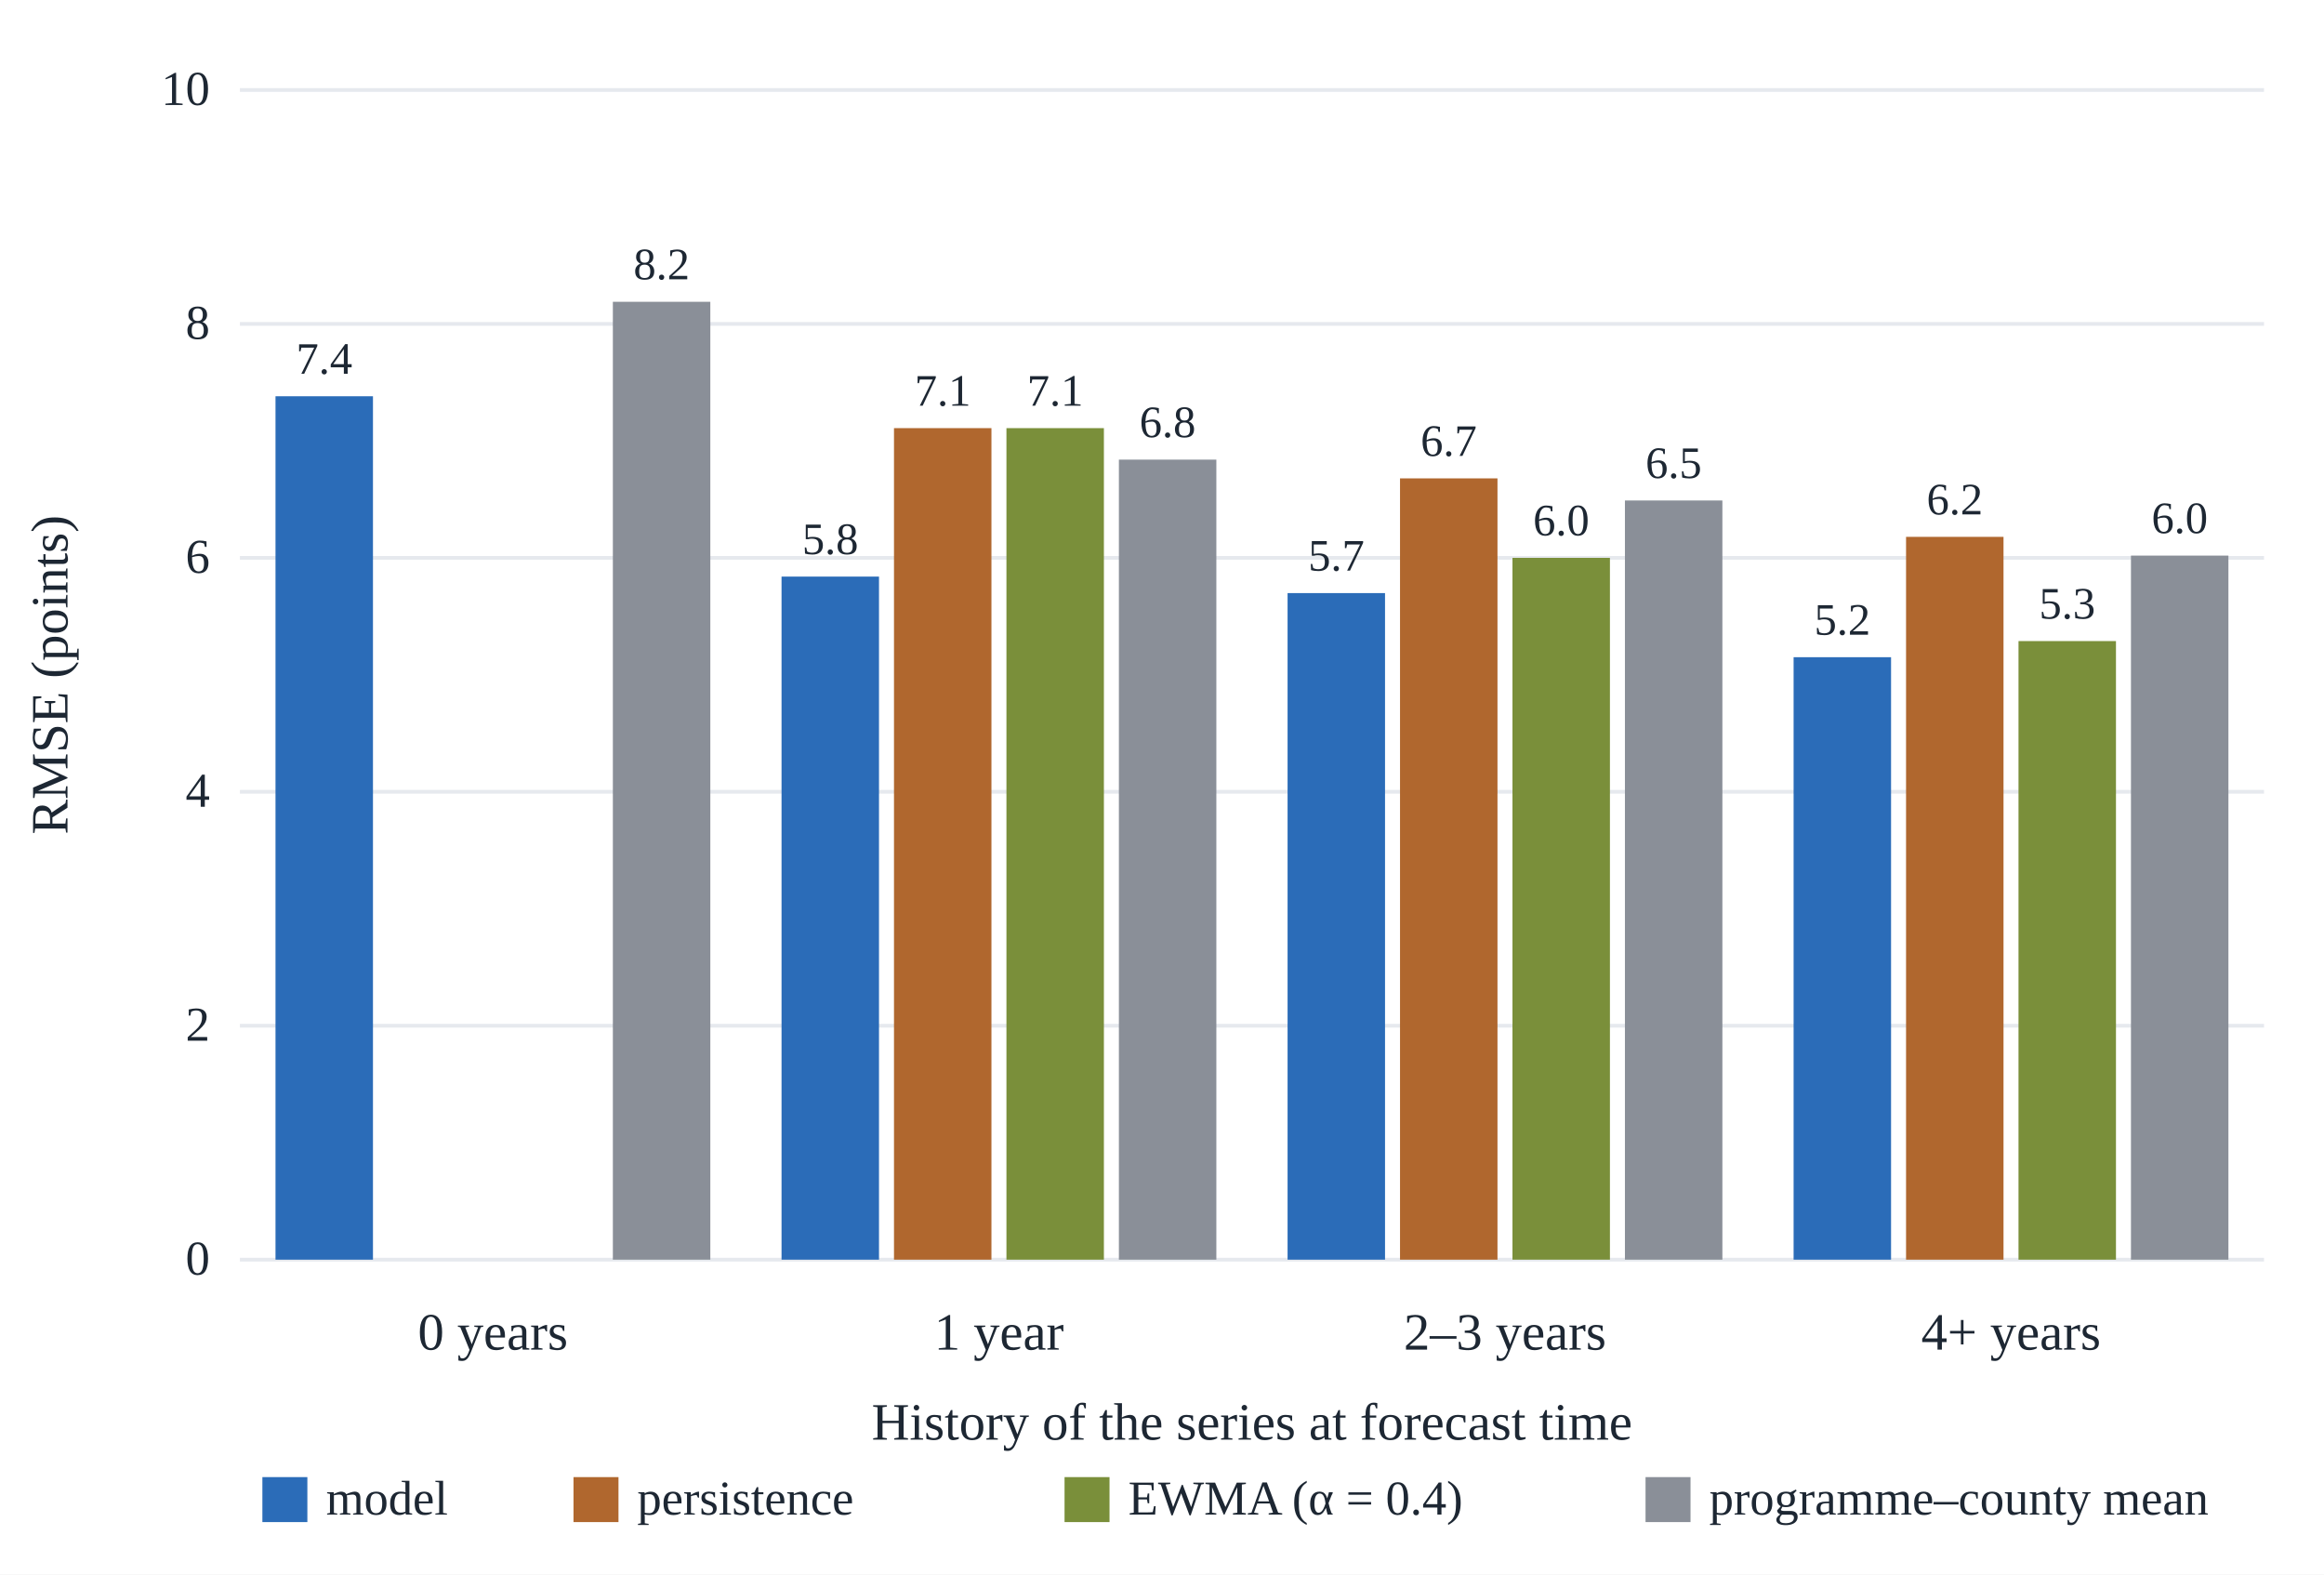
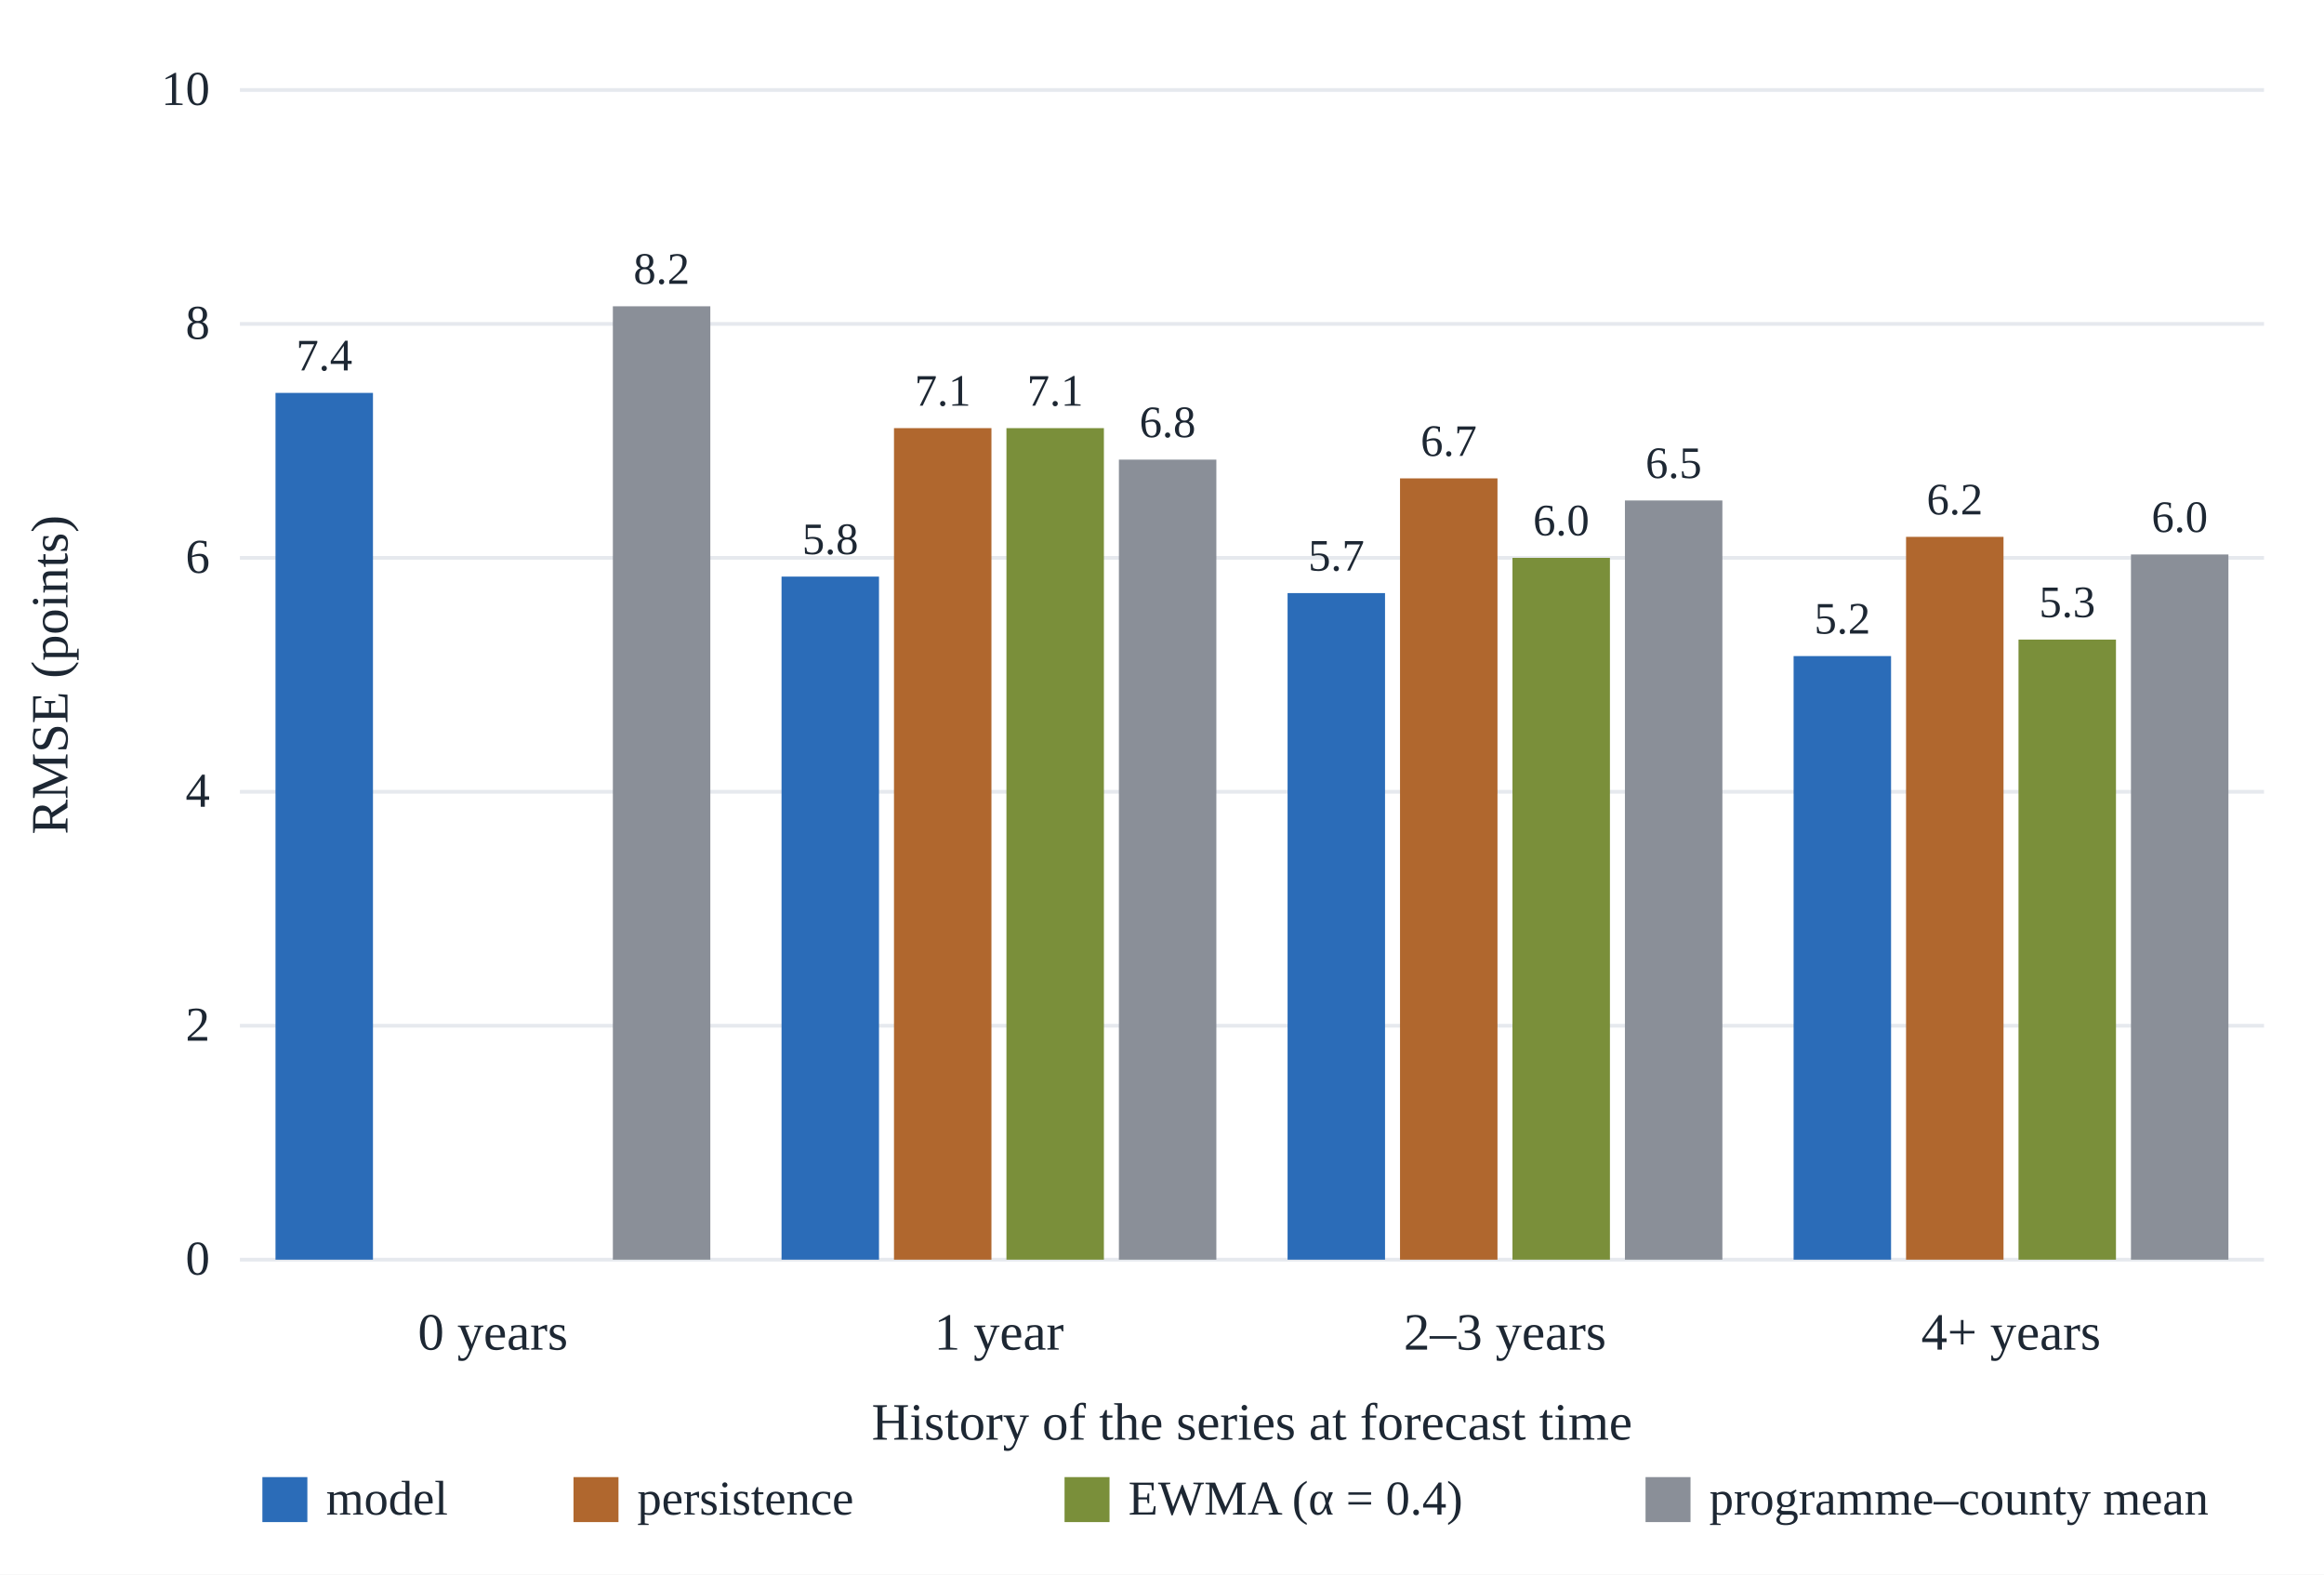
<svg xmlns="http://www.w3.org/2000/svg" viewBox="0 0 620 420" role="img" aria-label="Held-out RMSE by history stratum, model against three baselines">
  <rect width="620" height="420" fill="white" />
  <line x1="64" y1="336.0" x2="604" y2="336.0" stroke="#e6e9ee" />
  <text x="56" y="340.0" font-family="Georgia, &quot;Times New Roman&quot;, serif" font-size="13" fill="#1d2733" text-anchor="end">0</text>
  <line x1="64" y1="273.6" x2="604" y2="273.6" stroke="#e6e9ee" />
  <text x="56" y="277.6" font-family="Georgia, &quot;Times New Roman&quot;, serif" font-size="13" fill="#1d2733" text-anchor="end">2</text>
  <line x1="64" y1="211.2" x2="604" y2="211.2" stroke="#e6e9ee" />
  <text x="56" y="215.2" font-family="Georgia, &quot;Times New Roman&quot;, serif" font-size="13" fill="#1d2733" text-anchor="end">4</text>
  <line x1="64" y1="148.8" x2="604" y2="148.8" stroke="#e6e9ee" />
  <text x="56" y="152.8" font-family="Georgia, &quot;Times New Roman&quot;, serif" font-size="13" fill="#1d2733" text-anchor="end">6</text>
  <line x1="64" y1="86.4" x2="604" y2="86.4" stroke="#e6e9ee" />
  <text x="56" y="90.4" font-family="Georgia, &quot;Times New Roman&quot;, serif" font-size="13" fill="#1d2733" text-anchor="end">8</text>
  <line x1="64" y1="24.0" x2="604" y2="24.0" stroke="#e6e9ee" />
  <text x="56" y="28.0" font-family="Georgia, &quot;Times New Roman&quot;, serif" font-size="13" fill="#1d2733" text-anchor="end">10</text>
-   <rect x="73.5" y="105.7" width="26" height="230.3" fill="#2b6cb8" />
-   <text x="86.5" y="99.7" font-family="Georgia, &quot;Times New Roman&quot;, serif" font-size="12" fill="#1d2733" text-anchor="middle">7.4</text>
-   <rect x="163.5" y="80.5" width="26" height="255.5" fill="#8a8f98" />
-   <text x="176.5" y="74.5" font-family="Georgia, &quot;Times New Roman&quot;, serif" font-size="12" fill="#1d2733" text-anchor="middle">8.2</text>
+   <rect x="73.5" y="104.8" width="26" height="231.2" fill="#2b6cb8" />
+   <text x="86.5" y="98.8" font-family="Georgia, &quot;Times New Roman&quot;, serif" font-size="12" fill="#1d2733" text-anchor="middle">7.4</text>
+   <rect x="163.5" y="81.7" width="26" height="254.3" fill="#8a8f98" />
+   <text x="176.5" y="75.7" font-family="Georgia, &quot;Times New Roman&quot;, serif" font-size="12" fill="#1d2733" text-anchor="middle">8.2</text>
  <text x="131.5" y="360" font-family="Georgia, &quot;Times New Roman&quot;, serif" font-size="14" fill="#1d2733" text-anchor="middle">0 years</text>
  <rect x="208.5" y="153.8" width="26" height="182.2" fill="#2b6cb8" />
  <text x="221.5" y="147.8" font-family="Georgia, &quot;Times New Roman&quot;, serif" font-size="12" fill="#1d2733" text-anchor="middle">5.8</text>
  <rect x="238.5" y="114.2" width="26" height="221.8" fill="#b0672e" />
  <text x="251.5" y="108.2" font-family="Georgia, &quot;Times New Roman&quot;, serif" font-size="12" fill="#1d2733" text-anchor="middle">7.1</text>
  <rect x="268.5" y="114.2" width="26" height="221.8" fill="#7a8f3a" />
  <text x="281.5" y="108.2" font-family="Georgia, &quot;Times New Roman&quot;, serif" font-size="12" fill="#1d2733" text-anchor="middle">7.1</text>
  <rect x="298.5" y="122.6" width="26" height="213.4" fill="#8a8f98" />
  <text x="311.5" y="116.6" font-family="Georgia, &quot;Times New Roman&quot;, serif" font-size="12" fill="#1d2733" text-anchor="middle">6.8</text>
  <text x="266.5" y="360" font-family="Georgia, &quot;Times New Roman&quot;, serif" font-size="14" fill="#1d2733" text-anchor="middle">1 year</text>
  <rect x="343.5" y="158.2" width="26" height="177.8" fill="#2b6cb8" />
  <text x="356.5" y="152.2" font-family="Georgia, &quot;Times New Roman&quot;, serif" font-size="12" fill="#1d2733" text-anchor="middle">5.7</text>
  <rect x="373.5" y="127.6" width="26" height="208.4" fill="#b0672e" />
  <text x="386.5" y="121.6" font-family="Georgia, &quot;Times New Roman&quot;, serif" font-size="12" fill="#1d2733" text-anchor="middle">6.7</text>
  <rect x="403.5" y="148.8" width="26" height="187.2" fill="#7a8f3a" />
  <text x="416.5" y="142.8" font-family="Georgia, &quot;Times New Roman&quot;, serif" font-size="12" fill="#1d2733" text-anchor="middle">6.0</text>
  <rect x="433.5" y="133.5" width="26" height="202.5" fill="#8a8f98" />
  <text x="446.5" y="127.5" font-family="Georgia, &quot;Times New Roman&quot;, serif" font-size="12" fill="#1d2733" text-anchor="middle">6.5</text>
  <text x="401.5" y="360" font-family="Georgia, &quot;Times New Roman&quot;, serif" font-size="14" fill="#1d2733" text-anchor="middle">2–3 years</text>
-   <rect x="478.5" y="175.3" width="26" height="160.7" fill="#2b6cb8" />
-   <text x="491.5" y="169.3" font-family="Georgia, &quot;Times New Roman&quot;, serif" font-size="12" fill="#1d2733" text-anchor="middle">5.2</text>
+   <rect x="478.5" y="175.0" width="26" height="161.0" fill="#2b6cb8" />
+   <text x="491.5" y="169.0" font-family="Georgia, &quot;Times New Roman&quot;, serif" font-size="12" fill="#1d2733" text-anchor="middle">5.2</text>
  <rect x="508.5" y="143.2" width="26" height="192.8" fill="#b0672e" />
  <text x="521.5" y="137.2" font-family="Georgia, &quot;Times New Roman&quot;, serif" font-size="12" fill="#1d2733" text-anchor="middle">6.2</text>
-   <rect x="538.5" y="171.0" width="26" height="165.0" fill="#7a8f3a" />
-   <text x="551.5" y="165.0" font-family="Georgia, &quot;Times New Roman&quot;, serif" font-size="12" fill="#1d2733" text-anchor="middle">5.3</text>
-   <rect x="568.5" y="148.2" width="26" height="187.8" fill="#8a8f98" />
-   <text x="581.5" y="142.2" font-family="Georgia, &quot;Times New Roman&quot;, serif" font-size="12" fill="#1d2733" text-anchor="middle">6.0</text>
+   <rect x="538.5" y="170.6" width="26" height="165.4" fill="#7a8f3a" />
+   <text x="551.5" y="164.6" font-family="Georgia, &quot;Times New Roman&quot;, serif" font-size="12" fill="#1d2733" text-anchor="middle">5.3</text>
+   <rect x="568.5" y="147.9" width="26" height="188.1" fill="#8a8f98" />
+   <text x="581.5" y="141.9" font-family="Georgia, &quot;Times New Roman&quot;, serif" font-size="12" fill="#1d2733" text-anchor="middle">6.0</text>
  <text x="536.5" y="360" font-family="Georgia, &quot;Times New Roman&quot;, serif" font-size="14" fill="#1d2733" text-anchor="middle">4+ years</text>
  <text x="334.0" y="384" font-family="Georgia, &quot;Times New Roman&quot;, serif" font-size="14" fill="#1d2733" text-anchor="middle">History of the series at forecast time</text>
  <rect x="70" y="394" width="12" height="12" fill="#2b6cb8" />
  <text x="87" y="404" font-family="Georgia, &quot;Times New Roman&quot;, serif" font-size="13" fill="#1d2733">model</text>
  <rect x="153" y="394" width="12" height="12" fill="#b0672e" />
  <text x="170" y="404" font-family="Georgia, &quot;Times New Roman&quot;, serif" font-size="13" fill="#1d2733">persistence</text>
  <rect x="284" y="394" width="12" height="12" fill="#7a8f3a" />
  <text x="301" y="404" font-family="Georgia, &quot;Times New Roman&quot;, serif" font-size="13" fill="#1d2733">EWMA (α = 0.4)</text>
  <rect x="439" y="394" width="12" height="12" fill="#8a8f98" />
  <text x="456" y="404" font-family="Georgia, &quot;Times New Roman&quot;, serif" font-size="13" fill="#1d2733">programme–county mean</text>
  <text x="18" y="180.0" font-family="Georgia, &quot;Times New Roman&quot;, serif" font-size="14" fill="#1d2733" text-anchor="middle" transform="rotate(-90 18 180.0)">RMSE (points)</text>
</svg>
